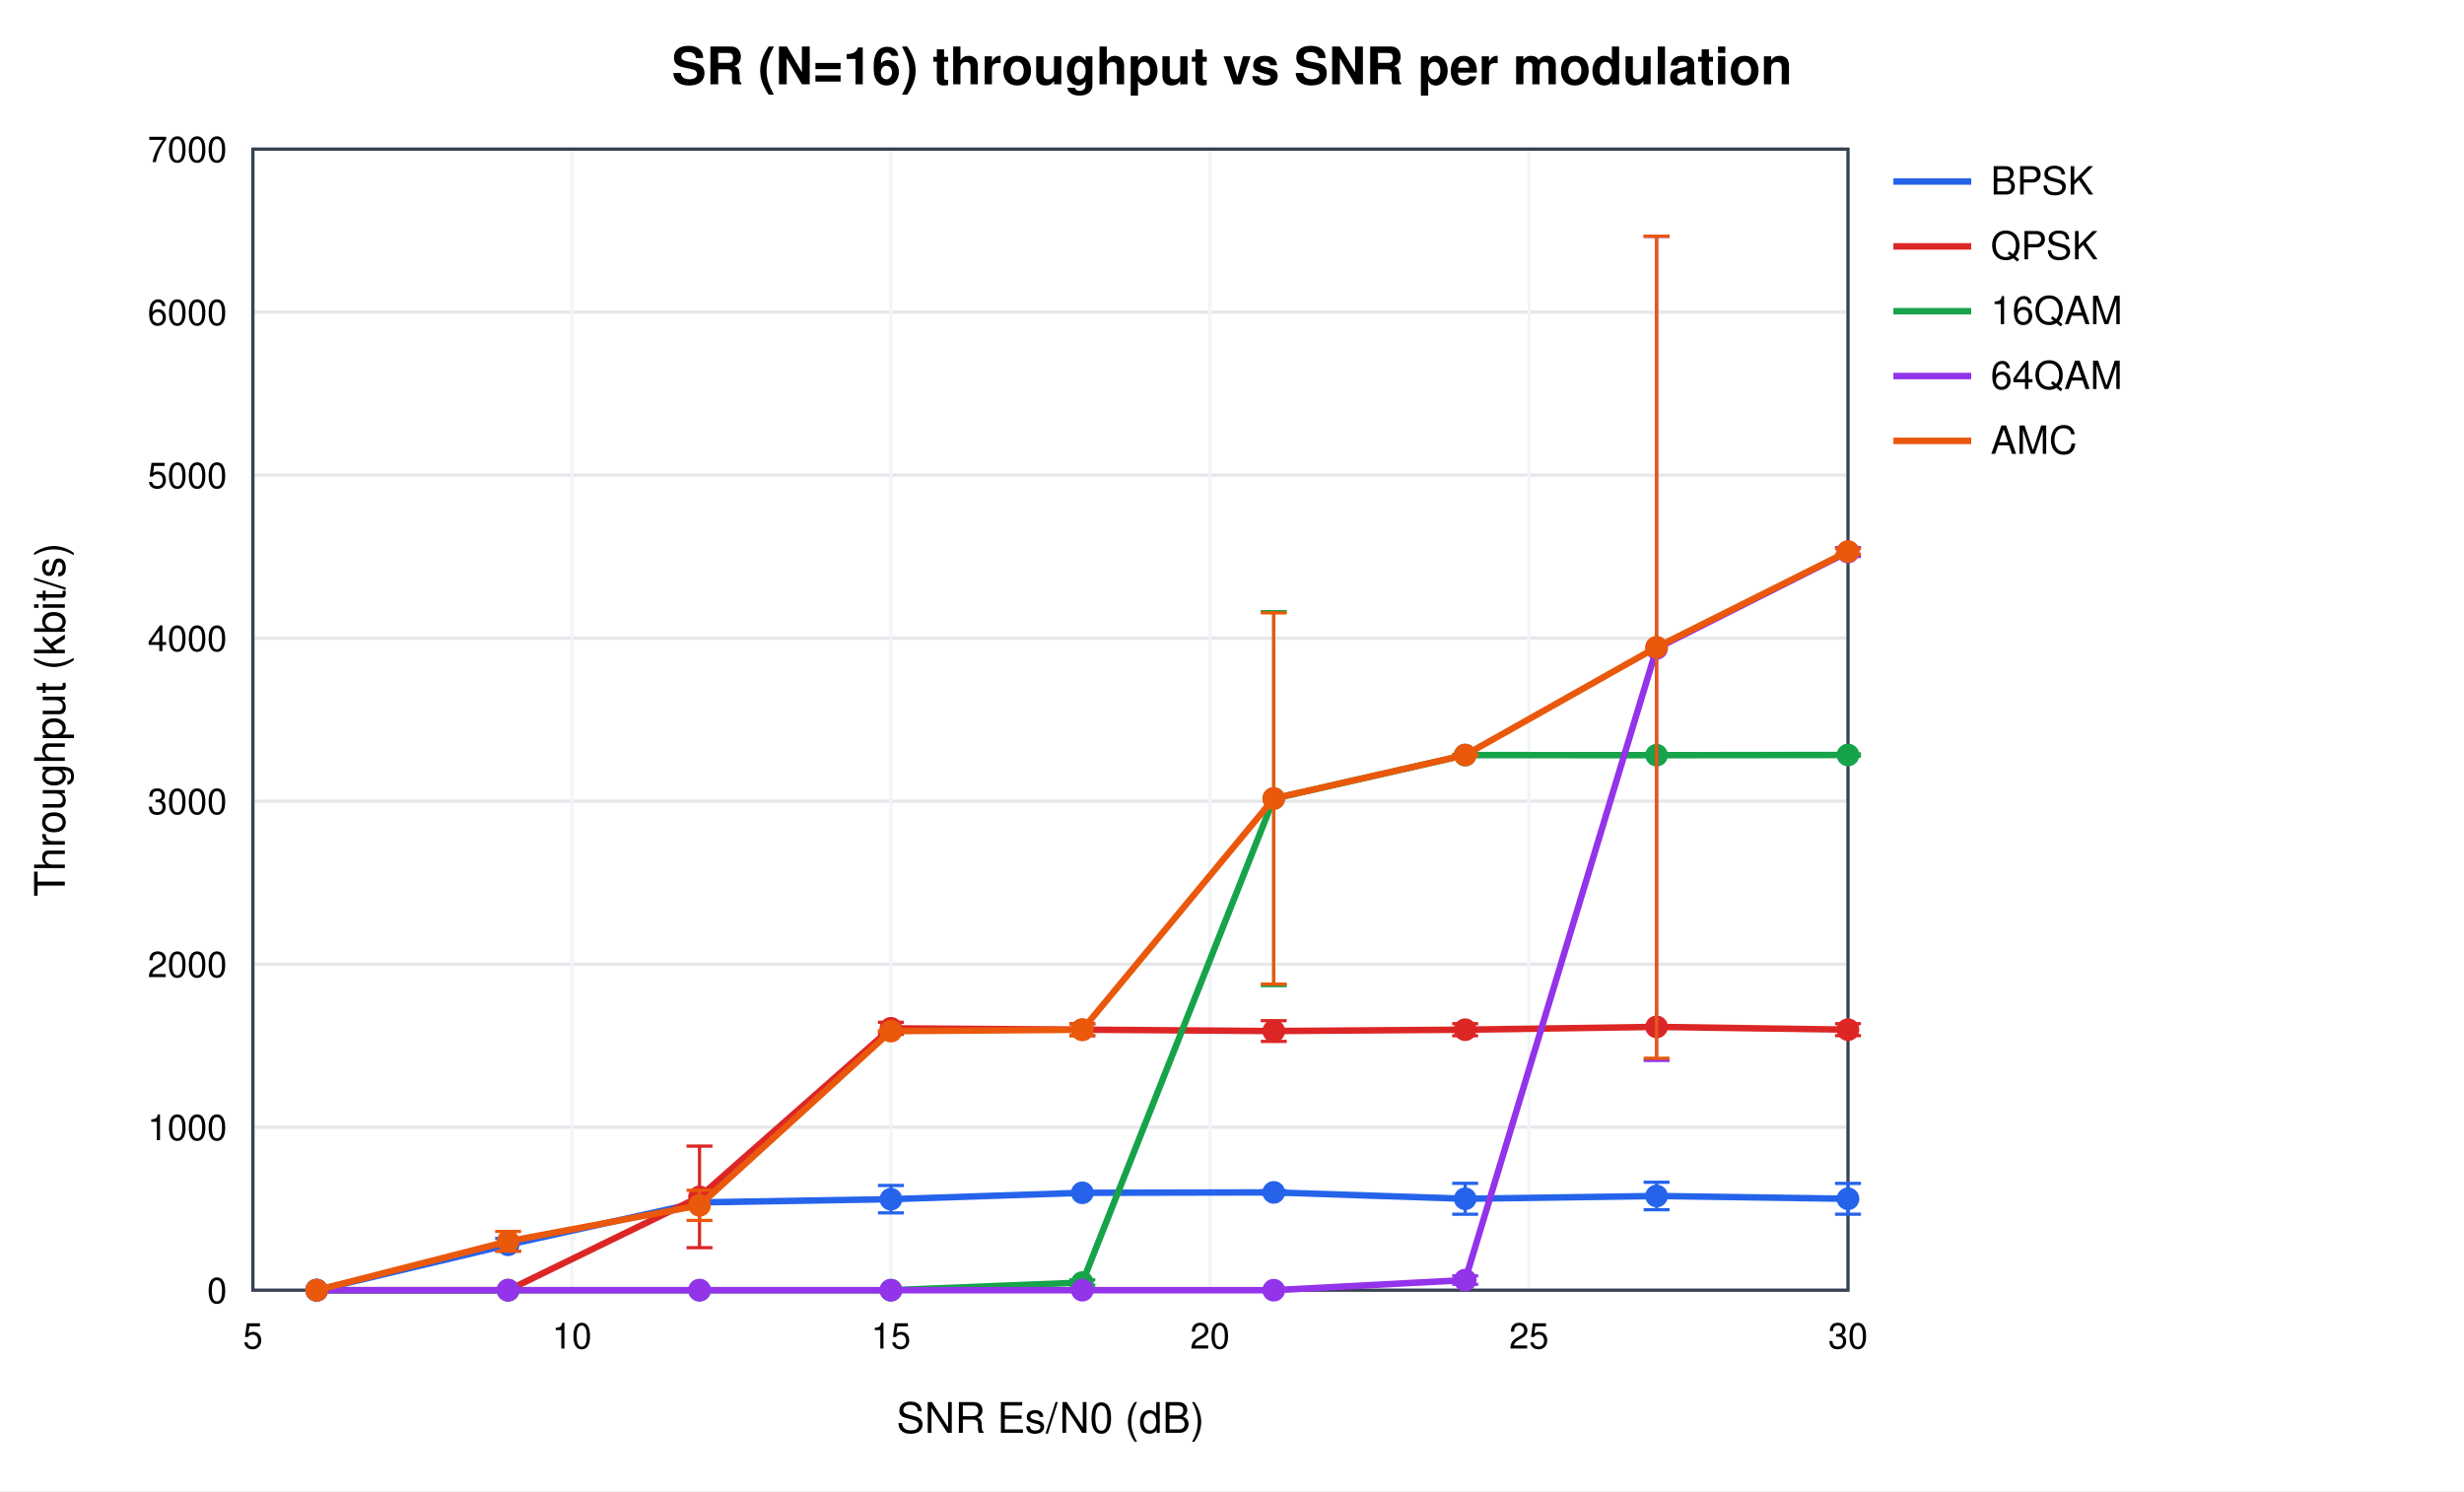
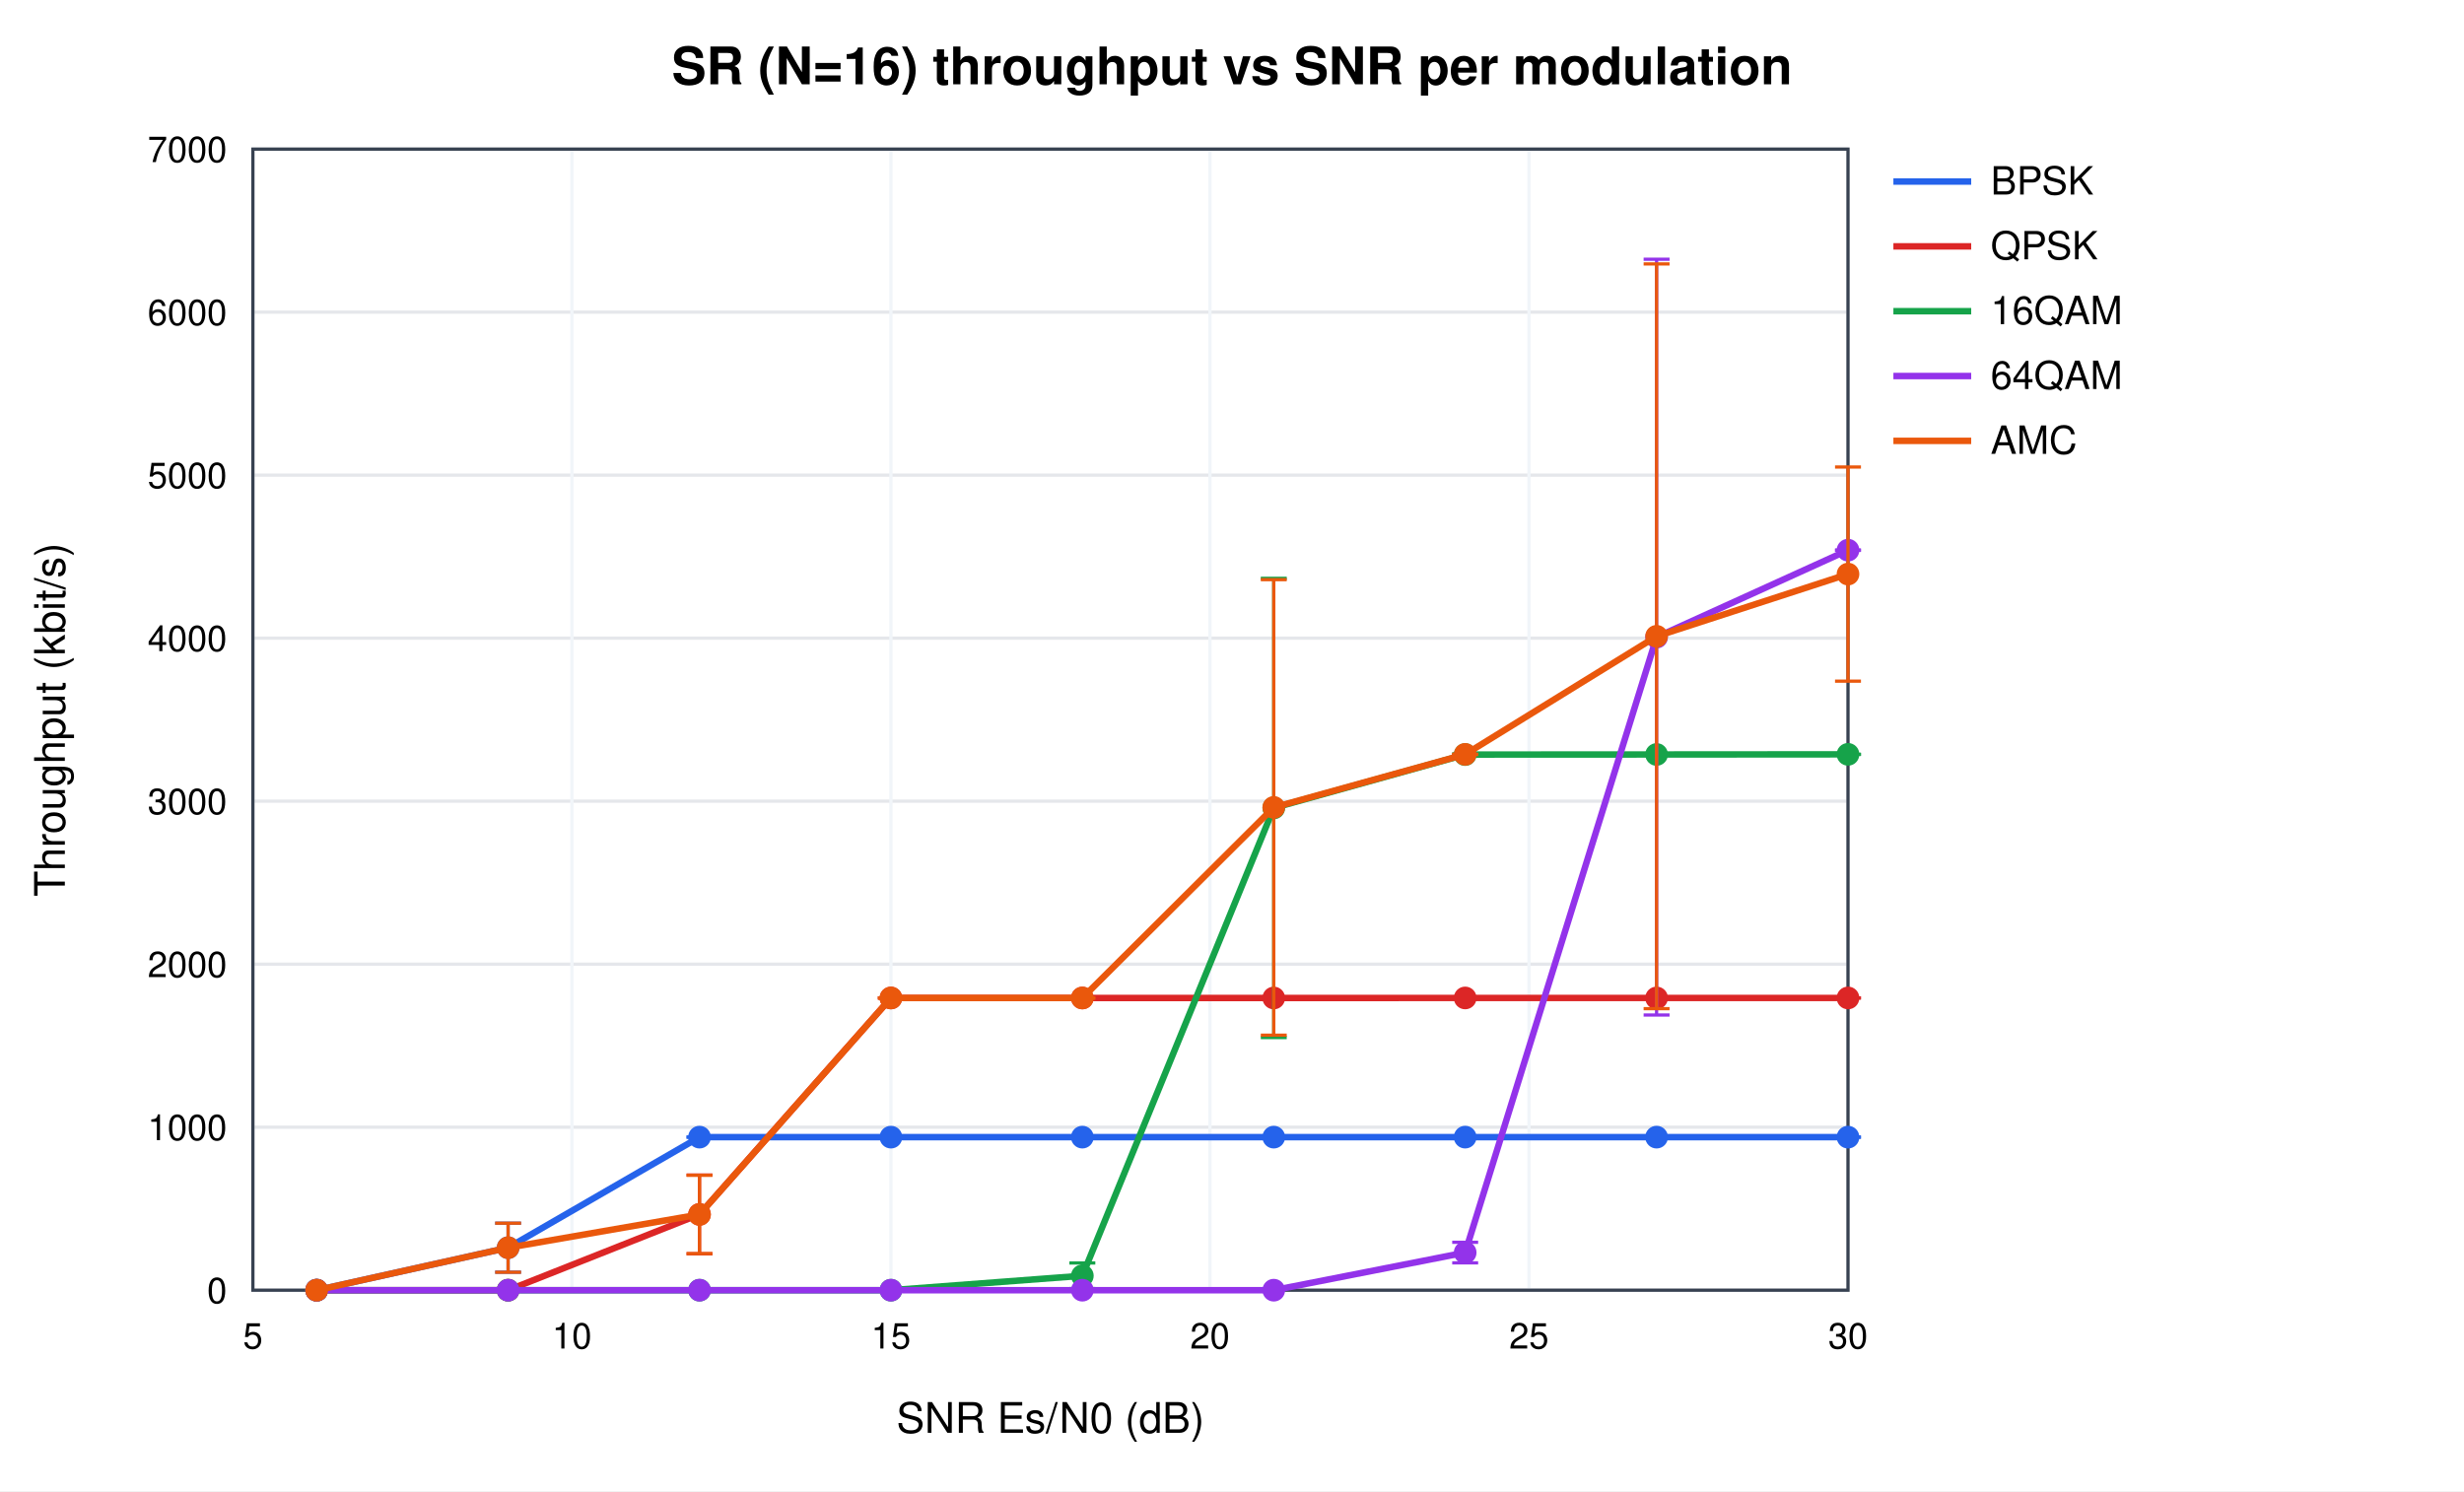
<svg xmlns="http://www.w3.org/2000/svg" width="760" height="460" viewBox="0 0 760 460" font-family="Helvetica, Arial, sans-serif">
  <rect width="100%" height="100%" fill="#ffffff" />
  <text x="380" y="26" text-anchor="middle" font-size="16" font-weight="bold">SR (N=16) throughput vs SNR per modulation</text>
  <line x1="78" y1="398" x2="570" y2="398" stroke="#e5e7eb" />
  <text x="70" y="402" text-anchor="end" font-size="11">0</text>
  <line x1="78" y1="347.714" x2="570" y2="347.714" stroke="#e5e7eb" />
  <text x="70" y="351.714" text-anchor="end" font-size="11">1000</text>
  <line x1="78" y1="297.429" x2="570" y2="297.429" stroke="#e5e7eb" />
  <text x="70" y="301.429" text-anchor="end" font-size="11">2000</text>
  <line x1="78" y1="247.143" x2="570" y2="247.143" stroke="#e5e7eb" />
  <text x="70" y="251.143" text-anchor="end" font-size="11">3000</text>
  <line x1="78" y1="196.857" x2="570" y2="196.857" stroke="#e5e7eb" />
  <text x="70" y="200.857" text-anchor="end" font-size="11">4000</text>
  <line x1="78" y1="146.571" x2="570" y2="146.571" stroke="#e5e7eb" />
  <text x="70" y="150.571" text-anchor="end" font-size="11">5000</text>
  <line x1="78" y1="96.286" x2="570" y2="96.286" stroke="#e5e7eb" />
  <text x="70" y="100.286" text-anchor="end" font-size="11">6000</text>
  <line x1="78" y1="46" x2="570" y2="46" stroke="#e5e7eb" />
  <text x="70" y="50" text-anchor="end" font-size="11">7000</text>
  <line x1="78" y1="46" x2="78" y2="398" stroke="#f1f5f9" />
  <text x="78" y="416" text-anchor="middle" font-size="11">5</text>
  <line x1="176.4" y1="46" x2="176.4" y2="398" stroke="#f1f5f9" />
  <text x="176.4" y="416" text-anchor="middle" font-size="11">10</text>
  <line x1="274.8" y1="46" x2="274.8" y2="398" stroke="#f1f5f9" />
  <text x="274.8" y="416" text-anchor="middle" font-size="11">15</text>
  <line x1="373.2" y1="46" x2="373.2" y2="398" stroke="#f1f5f9" />
  <text x="373.2" y="416" text-anchor="middle" font-size="11">20</text>
  <line x1="471.6" y1="46" x2="471.6" y2="398" stroke="#f1f5f9" />
  <text x="471.6" y="416" text-anchor="middle" font-size="11">25</text>
  <line x1="570" y1="46" x2="570" y2="398" stroke="#f1f5f9" />
  <text x="570" y="416" text-anchor="middle" font-size="11">30</text>
  <rect x="78" y="46" width="492" height="352" fill="none" stroke="#374151" />
  <text x="324" y="442" text-anchor="middle" font-size="13">SNR Es/N0 (dB)</text>
  <text transform="translate(20,222) rotate(-90)" text-anchor="middle" font-size="13">Throughput (kbit/s)</text>
-   <path d="M97.68,398 L156.72,383.994 L215.76,370.916 L274.8,369.928 L333.84,367.958 L392.88,367.834 L451.92,369.802 L510.96,368.943 L570,369.807" fill="none" stroke="#2563eb" stroke-width="2" />
+   <path d="M97.68,398 L156.72,384.891 L215.76,350.783 L274.8,350.787 L333.84,350.783 L392.88,350.785 L451.92,350.782 L510.96,350.786 L570,350.788" fill="none" stroke="#2563eb" stroke-width="2" />
  <circle cx="97.68" cy="398" r="3.5" fill="#2563eb" />
-   <line x1="156.72" y1="385.957" x2="156.72" y2="382.031" stroke="#2563eb" />
-   <line x1="152.72" y1="385.957" x2="160.72" y2="385.957" stroke="#2563eb" />
-   <line x1="152.72" y1="382.031" x2="160.72" y2="382.031" stroke="#2563eb" />
-   <circle cx="156.72" cy="383.994" r="3.5" fill="#2563eb" />
-   <line x1="215.76" y1="370.941" x2="215.76" y2="370.891" stroke="#2563eb" />
-   <line x1="211.76" y1="370.941" x2="219.76" y2="370.941" stroke="#2563eb" />
-   <line x1="211.76" y1="370.891" x2="219.76" y2="370.891" stroke="#2563eb" />
-   <circle cx="215.76" cy="370.916" r="3.5" fill="#2563eb" />
-   <line x1="274.8" y1="374.157" x2="274.8" y2="365.699" stroke="#2563eb" />
-   <line x1="270.8" y1="374.157" x2="278.8" y2="374.157" stroke="#2563eb" />
-   <line x1="270.8" y1="365.699" x2="278.8" y2="365.699" stroke="#2563eb" />
-   <circle cx="274.8" cy="369.928" r="3.5" fill="#2563eb" />
-   <line x1="333.84" y1="367.964" x2="333.84" y2="367.951" stroke="#2563eb" />
-   <line x1="329.84" y1="367.964" x2="337.84" y2="367.964" stroke="#2563eb" />
-   <line x1="329.84" y1="367.951" x2="337.84" y2="367.951" stroke="#2563eb" />
-   <circle cx="333.84" cy="367.958" r="3.5" fill="#2563eb" />
-   <line x1="392.88" y1="368.362" x2="392.88" y2="367.306" stroke="#2563eb" />
-   <line x1="388.88" y1="368.362" x2="396.88" y2="368.362" stroke="#2563eb" />
-   <line x1="388.88" y1="367.306" x2="396.88" y2="367.306" stroke="#2563eb" />
-   <circle cx="392.88" cy="367.834" r="3.5" fill="#2563eb" />
-   <line x1="451.92" y1="374.567" x2="451.92" y2="365.036" stroke="#2563eb" />
-   <line x1="447.92" y1="374.567" x2="455.92" y2="374.567" stroke="#2563eb" />
-   <line x1="447.92" y1="365.036" x2="455.92" y2="365.036" stroke="#2563eb" />
-   <circle cx="451.92" cy="369.802" r="3.5" fill="#2563eb" />
-   <line x1="510.96" y1="373.177" x2="510.96" y2="364.709" stroke="#2563eb" />
-   <line x1="506.96" y1="373.177" x2="514.96" y2="373.177" stroke="#2563eb" />
-   <line x1="506.96" y1="364.709" x2="514.96" y2="364.709" stroke="#2563eb" />
-   <circle cx="510.96" cy="368.943" r="3.5" fill="#2563eb" />
-   <line x1="570" y1="374.558" x2="570" y2="365.056" stroke="#2563eb" />
-   <line x1="566" y1="374.558" x2="574" y2="374.558" stroke="#2563eb" />
-   <line x1="566" y1="365.056" x2="574" y2="365.056" stroke="#2563eb" />
-   <circle cx="570" cy="369.807" r="3.5" fill="#2563eb" />
+   <line x1="156.72" y1="392.445" x2="156.72" y2="377.338" stroke="#2563eb" />
+   <line x1="152.72" y1="392.445" x2="160.72" y2="392.445" stroke="#2563eb" />
+   <line x1="152.72" y1="377.338" x2="160.72" y2="377.338" stroke="#2563eb" />
+   <circle cx="156.72" cy="384.891" r="3.5" fill="#2563eb" />
+   <line x1="215.76" y1="350.79" x2="215.76" y2="350.777" stroke="#2563eb" />
+   <line x1="211.76" y1="350.79" x2="219.76" y2="350.79" stroke="#2563eb" />
+   <line x1="211.76" y1="350.777" x2="219.76" y2="350.777" stroke="#2563eb" />
+   <circle cx="215.76" cy="350.783" r="3.5" fill="#2563eb" />
+   <line x1="274.8" y1="350.809" x2="274.8" y2="350.765" stroke="#2563eb" />
+   <line x1="270.8" y1="350.809" x2="278.8" y2="350.809" stroke="#2563eb" />
+   <line x1="270.8" y1="350.765" x2="278.8" y2="350.765" stroke="#2563eb" />
+   <circle cx="274.8" cy="350.787" r="3.5" fill="#2563eb" />
+   <line x1="333.84" y1="350.784" x2="333.84" y2="350.782" stroke="#2563eb" />
+   <line x1="329.84" y1="350.784" x2="337.84" y2="350.784" stroke="#2563eb" />
+   <line x1="329.84" y1="350.782" x2="337.84" y2="350.782" stroke="#2563eb" />
+   <circle cx="333.84" cy="350.783" r="3.5" fill="#2563eb" />
+   <line x1="392.88" y1="350.8" x2="392.88" y2="350.77" stroke="#2563eb" />
+   <line x1="388.88" y1="350.8" x2="396.88" y2="350.8" stroke="#2563eb" />
+   <line x1="388.88" y1="350.77" x2="396.88" y2="350.77" stroke="#2563eb" />
+   <circle cx="392.88" cy="350.785" r="3.5" fill="#2563eb" />
+   <line x1="451.92" y1="350.79" x2="451.92" y2="350.775" stroke="#2563eb" />
+   <line x1="447.92" y1="350.79" x2="455.92" y2="350.79" stroke="#2563eb" />
+   <line x1="447.92" y1="350.775" x2="455.92" y2="350.775" stroke="#2563eb" />
+   <circle cx="451.92" cy="350.782" r="3.5" fill="#2563eb" />
+   <line x1="510.96" y1="350.805" x2="510.96" y2="350.768" stroke="#2563eb" />
+   <line x1="506.96" y1="350.805" x2="514.96" y2="350.805" stroke="#2563eb" />
+   <line x1="506.96" y1="350.768" x2="514.96" y2="350.768" stroke="#2563eb" />
+   <circle cx="510.96" cy="350.786" r="3.5" fill="#2563eb" />
+   <line x1="570" y1="350.809" x2="570" y2="350.767" stroke="#2563eb" />
+   <line x1="566" y1="350.809" x2="574" y2="350.809" stroke="#2563eb" />
+   <line x1="566" y1="350.767" x2="574" y2="350.767" stroke="#2563eb" />
+   <circle cx="570" cy="350.788" r="3.5" fill="#2563eb" />
  <line x1="584" y1="56" x2="608" y2="56" stroke="#2563eb" stroke-width="2" />
  <text x="614" y="60" font-size="12">BPSK</text>
-   <path d="M97.68,398 L156.72,398 L215.76,369.224 L274.8,317.215 L333.84,317.632 L392.88,318.058 L451.92,317.644 L510.96,316.775 L570,317.631" fill="none" stroke="#dc2626" stroke-width="2" />
+   <path d="M97.68,398 L156.72,398 L215.76,374.615 L274.8,307.857 L333.84,307.859 L392.88,307.862 L451.92,307.85 L510.96,307.853 L570,307.852" fill="none" stroke="#dc2626" stroke-width="2" />
  <circle cx="97.68" cy="398" r="3.5" fill="#dc2626" />
  <circle cx="156.72" cy="398" r="3.5" fill="#dc2626" />
-   <line x1="215.76" y1="384.894" x2="215.76" y2="353.554" stroke="#dc2626" />
-   <line x1="211.76" y1="384.894" x2="219.76" y2="384.894" stroke="#dc2626" />
-   <line x1="211.76" y1="353.554" x2="219.76" y2="353.554" stroke="#dc2626" />
-   <circle cx="215.76" cy="369.224" r="3.5" fill="#dc2626" />
-   <line x1="274.8" y1="319.078" x2="274.8" y2="315.353" stroke="#dc2626" />
-   <line x1="270.8" y1="319.078" x2="278.8" y2="319.078" stroke="#dc2626" />
-   <line x1="270.8" y1="315.353" x2="278.8" y2="315.353" stroke="#dc2626" />
-   <circle cx="274.8" cy="317.215" r="3.5" fill="#dc2626" />
-   <line x1="333.84" y1="319.504" x2="333.84" y2="315.76" stroke="#dc2626" />
-   <line x1="329.84" y1="319.504" x2="337.84" y2="319.504" stroke="#dc2626" />
-   <line x1="329.84" y1="315.76" x2="337.84" y2="315.76" stroke="#dc2626" />
-   <circle cx="333.84" cy="317.632" r="3.5" fill="#dc2626" />
-   <line x1="392.88" y1="321.254" x2="392.88" y2="314.861" stroke="#dc2626" />
-   <line x1="388.88" y1="321.254" x2="396.88" y2="321.254" stroke="#dc2626" />
-   <line x1="388.88" y1="314.861" x2="396.88" y2="314.861" stroke="#dc2626" />
-   <circle cx="392.88" cy="318.058" r="3.5" fill="#dc2626" />
-   <line x1="451.92" y1="319.511" x2="451.92" y2="315.778" stroke="#dc2626" />
-   <line x1="447.92" y1="319.511" x2="455.92" y2="319.511" stroke="#dc2626" />
-   <line x1="447.92" y1="315.778" x2="455.92" y2="315.778" stroke="#dc2626" />
-   <circle cx="451.92" cy="317.644" r="3.5" fill="#dc2626" />
-   <line x1="510.96" y1="316.787" x2="510.96" y2="316.764" stroke="#dc2626" />
-   <line x1="506.96" y1="316.787" x2="514.96" y2="316.787" stroke="#dc2626" />
-   <line x1="506.96" y1="316.764" x2="514.96" y2="316.764" stroke="#dc2626" />
-   <circle cx="510.96" cy="316.775" r="3.5" fill="#dc2626" />
-   <line x1="570" y1="319.479" x2="570" y2="315.783" stroke="#dc2626" />
-   <line x1="566" y1="319.479" x2="574" y2="319.479" stroke="#dc2626" />
-   <line x1="566" y1="315.783" x2="574" y2="315.783" stroke="#dc2626" />
-   <circle cx="570" cy="317.631" r="3.5" fill="#dc2626" />
+   <line x1="215.76" y1="386.762" x2="215.76" y2="362.468" stroke="#dc2626" />
+   <line x1="211.76" y1="386.762" x2="219.76" y2="386.762" stroke="#dc2626" />
+   <line x1="211.76" y1="362.468" x2="219.76" y2="362.468" stroke="#dc2626" />
+   <circle cx="215.76" cy="374.615" r="3.5" fill="#dc2626" />
+   <line x1="274.8" y1="307.863" x2="274.8" y2="307.851" stroke="#dc2626" />
+   <line x1="270.8" y1="307.863" x2="278.8" y2="307.863" stroke="#dc2626" />
+   <line x1="270.8" y1="307.851" x2="278.8" y2="307.851" stroke="#dc2626" />
+   <circle cx="274.8" cy="307.857" r="3.5" fill="#dc2626" />
+   <line x1="333.84" y1="307.863" x2="333.84" y2="307.854" stroke="#dc2626" />
+   <line x1="329.84" y1="307.863" x2="337.84" y2="307.863" stroke="#dc2626" />
+   <line x1="329.84" y1="307.854" x2="337.84" y2="307.854" stroke="#dc2626" />
+   <circle cx="333.84" cy="307.859" r="3.5" fill="#dc2626" />
+   <line x1="392.88" y1="307.904" x2="392.88" y2="307.821" stroke="#dc2626" />
+   <line x1="388.88" y1="307.904" x2="396.88" y2="307.904" stroke="#dc2626" />
+   <line x1="388.88" y1="307.821" x2="396.88" y2="307.821" stroke="#dc2626" />
+   <circle cx="392.88" cy="307.862" r="3.5" fill="#dc2626" />
+   <line x1="451.92" y1="307.863" x2="451.92" y2="307.837" stroke="#dc2626" />
+   <line x1="447.92" y1="307.863" x2="455.92" y2="307.863" stroke="#dc2626" />
+   <line x1="447.92" y1="307.837" x2="455.92" y2="307.837" stroke="#dc2626" />
+   <circle cx="451.92" cy="307.85" r="3.5" fill="#dc2626" />
+   <line x1="510.96" y1="307.896" x2="510.96" y2="307.809" stroke="#dc2626" />
+   <line x1="506.96" y1="307.896" x2="514.96" y2="307.896" stroke="#dc2626" />
+   <line x1="506.96" y1="307.809" x2="514.96" y2="307.809" stroke="#dc2626" />
+   <circle cx="510.96" cy="307.853" r="3.5" fill="#dc2626" />
+   <line x1="570" y1="307.871" x2="570" y2="307.833" stroke="#dc2626" />
+   <line x1="566" y1="307.871" x2="574" y2="307.871" stroke="#dc2626" />
+   <line x1="566" y1="307.833" x2="574" y2="307.833" stroke="#dc2626" />
+   <circle cx="570" cy="307.852" r="3.5" fill="#dc2626" />
  <line x1="584" y1="76" x2="608" y2="76" stroke="#dc2626" stroke-width="2" />
  <text x="614" y="80" font-size="12">QPSK</text>
-   <path d="M97.68,398 L156.72,398 L215.76,398 L274.8,398 L333.84,395.642 L392.88,246.364 L451.92,232.932 L510.96,232.961 L570,232.902" fill="none" stroke="#16a34a" stroke-width="2" />
+   <path d="M97.68,398 L156.72,398 L215.76,398 L274.8,398 L333.84,393.551 L392.88,249.236 L451.92,232.77 L510.96,232.743 L570,232.701" fill="none" stroke="#16a34a" stroke-width="2" />
  <circle cx="97.68" cy="398" r="3.5" fill="#16a34a" />
  <circle cx="156.72" cy="398" r="3.5" fill="#16a34a" />
  <circle cx="215.76" cy="398" r="3.5" fill="#16a34a" />
  <circle cx="274.8" cy="398" r="3.5" fill="#16a34a" />
-   <line x1="333.84" y1="396.476" x2="333.84" y2="394.808" stroke="#16a34a" />
-   <line x1="329.84" y1="396.476" x2="337.84" y2="396.476" stroke="#16a34a" />
-   <line x1="329.84" y1="394.808" x2="337.84" y2="394.808" stroke="#16a34a" />
-   <circle cx="333.84" cy="395.642" r="3.5" fill="#16a34a" />
-   <line x1="392.88" y1="304.053" x2="392.88" y2="188.676" stroke="#16a34a" />
-   <line x1="388.88" y1="304.053" x2="396.88" y2="304.053" stroke="#16a34a" />
-   <line x1="388.88" y1="188.676" x2="396.88" y2="188.676" stroke="#16a34a" />
-   <circle cx="392.88" cy="246.364" r="3.5" fill="#16a34a" />
-   <line x1="451.92" y1="233.128" x2="451.92" y2="232.736" stroke="#16a34a" />
-   <line x1="447.92" y1="233.128" x2="455.92" y2="233.128" stroke="#16a34a" />
-   <line x1="447.92" y1="232.736" x2="455.92" y2="232.736" stroke="#16a34a" />
-   <circle cx="451.92" cy="232.932" r="3.5" fill="#16a34a" />
-   <line x1="510.96" y1="233.256" x2="510.96" y2="232.665" stroke="#16a34a" />
-   <line x1="506.96" y1="233.256" x2="514.96" y2="233.256" stroke="#16a34a" />
-   <line x1="506.96" y1="232.665" x2="514.96" y2="232.665" stroke="#16a34a" />
-   <circle cx="510.96" cy="232.961" r="3.5" fill="#16a34a" />
-   <line x1="570" y1="233.263" x2="570" y2="232.542" stroke="#16a34a" />
-   <line x1="566" y1="233.263" x2="574" y2="233.263" stroke="#16a34a" />
-   <line x1="566" y1="232.542" x2="574" y2="232.542" stroke="#16a34a" />
-   <circle cx="570" cy="232.902" r="3.5" fill="#16a34a" />
+   <line x1="333.84" y1="397.496" x2="333.84" y2="389.607" stroke="#16a34a" />
+   <line x1="329.84" y1="397.496" x2="337.84" y2="397.496" stroke="#16a34a" />
+   <line x1="329.84" y1="389.607" x2="337.84" y2="389.607" stroke="#16a34a" />
+   <circle cx="333.84" cy="393.551" r="3.5" fill="#16a34a" />
+   <line x1="392.88" y1="320.068" x2="392.88" y2="178.403" stroke="#16a34a" />
+   <line x1="388.88" y1="320.068" x2="396.88" y2="320.068" stroke="#16a34a" />
+   <line x1="388.88" y1="178.403" x2="396.88" y2="178.403" stroke="#16a34a" />
+   <circle cx="392.88" cy="249.236" r="3.5" fill="#16a34a" />
+   <line x1="451.92" y1="233.005" x2="451.92" y2="232.535" stroke="#16a34a" />
+   <line x1="447.92" y1="233.005" x2="455.92" y2="233.005" stroke="#16a34a" />
+   <line x1="447.92" y1="232.535" x2="455.92" y2="232.535" stroke="#16a34a" />
+   <circle cx="451.92" cy="232.77" r="3.5" fill="#16a34a" />
+   <line x1="510.96" y1="232.869" x2="510.96" y2="232.616" stroke="#16a34a" />
+   <line x1="506.96" y1="232.869" x2="514.96" y2="232.869" stroke="#16a34a" />
+   <line x1="506.96" y1="232.616" x2="514.96" y2="232.616" stroke="#16a34a" />
+   <circle cx="510.96" cy="232.743" r="3.5" fill="#16a34a" />
+   <line x1="570" y1="232.705" x2="570" y2="232.698" stroke="#16a34a" />
+   <line x1="566" y1="232.705" x2="574" y2="232.705" stroke="#16a34a" />
+   <line x1="566" y1="232.698" x2="574" y2="232.698" stroke="#16a34a" />
+   <circle cx="570" cy="232.701" r="3.5" fill="#16a34a" />
  <line x1="584" y1="96" x2="608" y2="96" stroke="#16a34a" stroke-width="2" />
  <text x="614" y="100" font-size="12">16QAM</text>
-   <path d="M97.68,398 L156.72,398 L215.76,398 L274.8,398 L333.84,398 L392.88,398 L451.92,394.881 L510.96,200.02 L570,170.287" fill="none" stroke="#9333ea" stroke-width="2" />
+   <path d="M97.68,398 L156.72,398 L215.76,398 L274.8,398 L333.84,398 L392.88,398 L451.92,386.397 L510.96,196.542 L570,169.722" fill="none" stroke="#9333ea" stroke-width="2" />
  <circle cx="97.68" cy="398" r="3.5" fill="#9333ea" />
  <circle cx="156.72" cy="398" r="3.5" fill="#9333ea" />
  <circle cx="215.76" cy="398" r="3.5" fill="#9333ea" />
  <circle cx="274.8" cy="398" r="3.5" fill="#9333ea" />
  <circle cx="333.84" cy="398" r="3.5" fill="#9333ea" />
  <circle cx="392.88" cy="398" r="3.5" fill="#9333ea" />
-   <line x1="451.92" y1="396.182" x2="451.92" y2="393.58" stroke="#9333ea" />
-   <line x1="447.92" y1="396.182" x2="455.92" y2="396.182" stroke="#9333ea" />
-   <line x1="447.92" y1="393.58" x2="455.92" y2="393.58" stroke="#9333ea" />
-   <circle cx="451.92" cy="394.881" r="3.5" fill="#9333ea" />
-   <line x1="510.96" y1="327.127" x2="510.96" y2="72.913" stroke="#9333ea" />
-   <line x1="506.96" y1="327.127" x2="514.96" y2="327.127" stroke="#9333ea" />
-   <line x1="506.96" y1="72.913" x2="514.96" y2="72.913" stroke="#9333ea" />
-   <circle cx="510.96" cy="200.02" r="3.5" fill="#9333ea" />
-   <line x1="570" y1="171.659" x2="570" y2="168.915" stroke="#9333ea" />
-   <line x1="566" y1="171.659" x2="574" y2="171.659" stroke="#9333ea" />
-   <line x1="566" y1="168.915" x2="574" y2="168.915" stroke="#9333ea" />
-   <circle cx="570" cy="170.287" r="3.5" fill="#9333ea" />
+   <line x1="451.92" y1="389.569" x2="451.92" y2="383.225" stroke="#9333ea" />
+   <line x1="447.92" y1="389.569" x2="455.92" y2="389.569" stroke="#9333ea" />
+   <line x1="447.92" y1="383.225" x2="455.92" y2="383.225" stroke="#9333ea" />
+   <circle cx="451.92" cy="386.397" r="3.5" fill="#9333ea" />
+   <line x1="510.96" y1="313.111" x2="510.96" y2="79.974" stroke="#9333ea" />
+   <line x1="506.96" y1="313.111" x2="514.96" y2="313.111" stroke="#9333ea" />
+   <line x1="506.96" y1="79.974" x2="514.96" y2="79.974" stroke="#9333ea" />
+   <circle cx="510.96" cy="196.542" r="3.5" fill="#9333ea" />
+   <line x1="570" y1="169.779" x2="570" y2="169.666" stroke="#9333ea" />
+   <line x1="566" y1="169.779" x2="574" y2="169.779" stroke="#9333ea" />
+   <line x1="566" y1="169.666" x2="574" y2="169.666" stroke="#9333ea" />
+   <circle cx="570" cy="169.722" r="3.5" fill="#9333ea" />
  <line x1="584" y1="116" x2="608" y2="116" stroke="#9333ea" stroke-width="2" />
  <text x="614" y="120" font-size="12">64QAM</text>
-   <path d="M97.68,398 L156.72,382.921 L215.76,371.83 L274.8,318.088 L333.84,317.664 L392.88,246.317 L451.92,232.909 L510.96,199.656 L570,170.125" fill="none" stroke="#ea580c" stroke-width="2" />
+   <path d="M97.68,398 L156.72,384.899 L215.76,374.64 L274.8,307.862 L333.84,307.865 L392.88,249.072 L451.92,232.706 L510.96,196.288 L570,177.094" fill="none" stroke="#ea580c" stroke-width="2" />
  <circle cx="97.68" cy="398" r="3.5" fill="#ea580c" />
-   <line x1="156.72" y1="385.968" x2="156.72" y2="379.873" stroke="#ea580c" />
-   <line x1="152.72" y1="385.968" x2="160.72" y2="385.968" stroke="#ea580c" />
-   <line x1="152.72" y1="379.873" x2="160.72" y2="379.873" stroke="#ea580c" />
-   <circle cx="156.72" cy="382.921" r="3.5" fill="#ea580c" />
-   <line x1="215.76" y1="376.479" x2="215.76" y2="367.181" stroke="#ea580c" />
-   <line x1="211.76" y1="376.479" x2="219.76" y2="376.479" stroke="#ea580c" />
-   <line x1="211.76" y1="367.181" x2="219.76" y2="367.181" stroke="#ea580c" />
-   <circle cx="215.76" cy="371.83" r="3.5" fill="#ea580c" />
-   <line x1="274.8" y1="318.142" x2="274.8" y2="318.034" stroke="#ea580c" />
-   <line x1="270.8" y1="318.142" x2="278.8" y2="318.142" stroke="#ea580c" />
-   <line x1="270.8" y1="318.034" x2="278.8" y2="318.034" stroke="#ea580c" />
-   <circle cx="274.8" cy="318.088" r="3.5" fill="#ea580c" />
-   <line x1="333.84" y1="319.428" x2="333.84" y2="315.9" stroke="#ea580c" />
-   <line x1="329.84" y1="319.428" x2="337.84" y2="319.428" stroke="#ea580c" />
-   <line x1="329.84" y1="315.9" x2="337.84" y2="315.9" stroke="#ea580c" />
-   <circle cx="333.84" cy="317.664" r="3.5" fill="#ea580c" />
-   <line x1="392.88" y1="303.575" x2="392.88" y2="189.059" stroke="#ea580c" />
-   <line x1="388.88" y1="303.575" x2="396.88" y2="303.575" stroke="#ea580c" />
-   <line x1="388.88" y1="189.059" x2="396.88" y2="189.059" stroke="#ea580c" />
-   <circle cx="392.88" cy="246.317" r="3.5" fill="#ea580c" />
-   <line x1="451.92" y1="233.094" x2="451.92" y2="232.724" stroke="#ea580c" />
-   <line x1="447.92" y1="233.094" x2="455.92" y2="233.094" stroke="#ea580c" />
-   <line x1="447.92" y1="232.724" x2="455.92" y2="232.724" stroke="#ea580c" />
-   <circle cx="451.92" cy="232.909" r="3.5" fill="#ea580c" />
-   <line x1="510.96" y1="326.454" x2="510.96" y2="72.857" stroke="#ea580c" />
-   <line x1="506.96" y1="326.454" x2="514.96" y2="326.454" stroke="#ea580c" />
-   <line x1="506.96" y1="72.857" x2="514.96" y2="72.857" stroke="#ea580c" />
-   <circle cx="510.96" cy="199.656" r="3.5" fill="#ea580c" />
-   <line x1="570" y1="170.973" x2="570" y2="169.277" stroke="#ea580c" />
-   <line x1="566" y1="170.973" x2="574" y2="170.973" stroke="#ea580c" />
-   <line x1="566" y1="169.277" x2="574" y2="169.277" stroke="#ea580c" />
-   <circle cx="570" cy="170.125" r="3.5" fill="#ea580c" />
+   <line x1="156.72" y1="392.466" x2="156.72" y2="377.332" stroke="#ea580c" />
+   <line x1="152.72" y1="392.466" x2="160.72" y2="392.466" stroke="#ea580c" />
+   <line x1="152.72" y1="377.332" x2="160.72" y2="377.332" stroke="#ea580c" />
+   <circle cx="156.72" cy="384.899" r="3.5" fill="#ea580c" />
+   <line x1="215.76" y1="386.717" x2="215.76" y2="362.563" stroke="#ea580c" />
+   <line x1="211.76" y1="386.717" x2="219.76" y2="386.717" stroke="#ea580c" />
+   <line x1="211.76" y1="362.563" x2="219.76" y2="362.563" stroke="#ea580c" />
+   <circle cx="215.76" cy="374.64" r="3.5" fill="#ea580c" />
+   <line x1="274.8" y1="307.891" x2="274.8" y2="307.833" stroke="#ea580c" />
+   <line x1="270.8" y1="307.891" x2="278.8" y2="307.891" stroke="#ea580c" />
+   <line x1="270.8" y1="307.833" x2="278.8" y2="307.833" stroke="#ea580c" />
+   <circle cx="274.8" cy="307.862" r="3.5" fill="#ea580c" />
+   <line x1="333.84" y1="307.879" x2="333.84" y2="307.852" stroke="#ea580c" />
+   <line x1="329.84" y1="307.879" x2="337.84" y2="307.879" stroke="#ea580c" />
+   <line x1="329.84" y1="307.852" x2="337.84" y2="307.852" stroke="#ea580c" />
+   <circle cx="333.84" cy="307.865" r="3.5" fill="#ea580c" />
+   <line x1="392.88" y1="319.334" x2="392.88" y2="178.81" stroke="#ea580c" />
+   <line x1="388.88" y1="319.334" x2="396.88" y2="319.334" stroke="#ea580c" />
+   <line x1="388.88" y1="178.81" x2="396.88" y2="178.81" stroke="#ea580c" />
+   <circle cx="392.88" cy="249.072" r="3.5" fill="#ea580c" />
+   <line x1="451.92" y1="232.759" x2="451.92" y2="232.654" stroke="#ea580c" />
+   <line x1="447.92" y1="232.759" x2="455.92" y2="232.759" stroke="#ea580c" />
+   <line x1="447.92" y1="232.654" x2="455.92" y2="232.654" stroke="#ea580c" />
+   <circle cx="451.92" cy="232.706" r="3.5" fill="#ea580c" />
+   <line x1="510.96" y1="311.156" x2="510.96" y2="81.42" stroke="#ea580c" />
+   <line x1="506.96" y1="311.156" x2="514.96" y2="311.156" stroke="#ea580c" />
+   <line x1="506.96" y1="81.42" x2="514.96" y2="81.42" stroke="#ea580c" />
+   <circle cx="510.96" cy="196.288" r="3.5" fill="#ea580c" />
+   <line x1="570" y1="210.123" x2="570" y2="144.065" stroke="#ea580c" />
+   <line x1="566" y1="210.123" x2="574" y2="210.123" stroke="#ea580c" />
+   <line x1="566" y1="144.065" x2="574" y2="144.065" stroke="#ea580c" />
+   <circle cx="570" cy="177.094" r="3.5" fill="#ea580c" />
  <line x1="584" y1="136" x2="608" y2="136" stroke="#ea580c" stroke-width="2" />
  <text x="614" y="140" font-size="12">AMC</text>
</svg>
